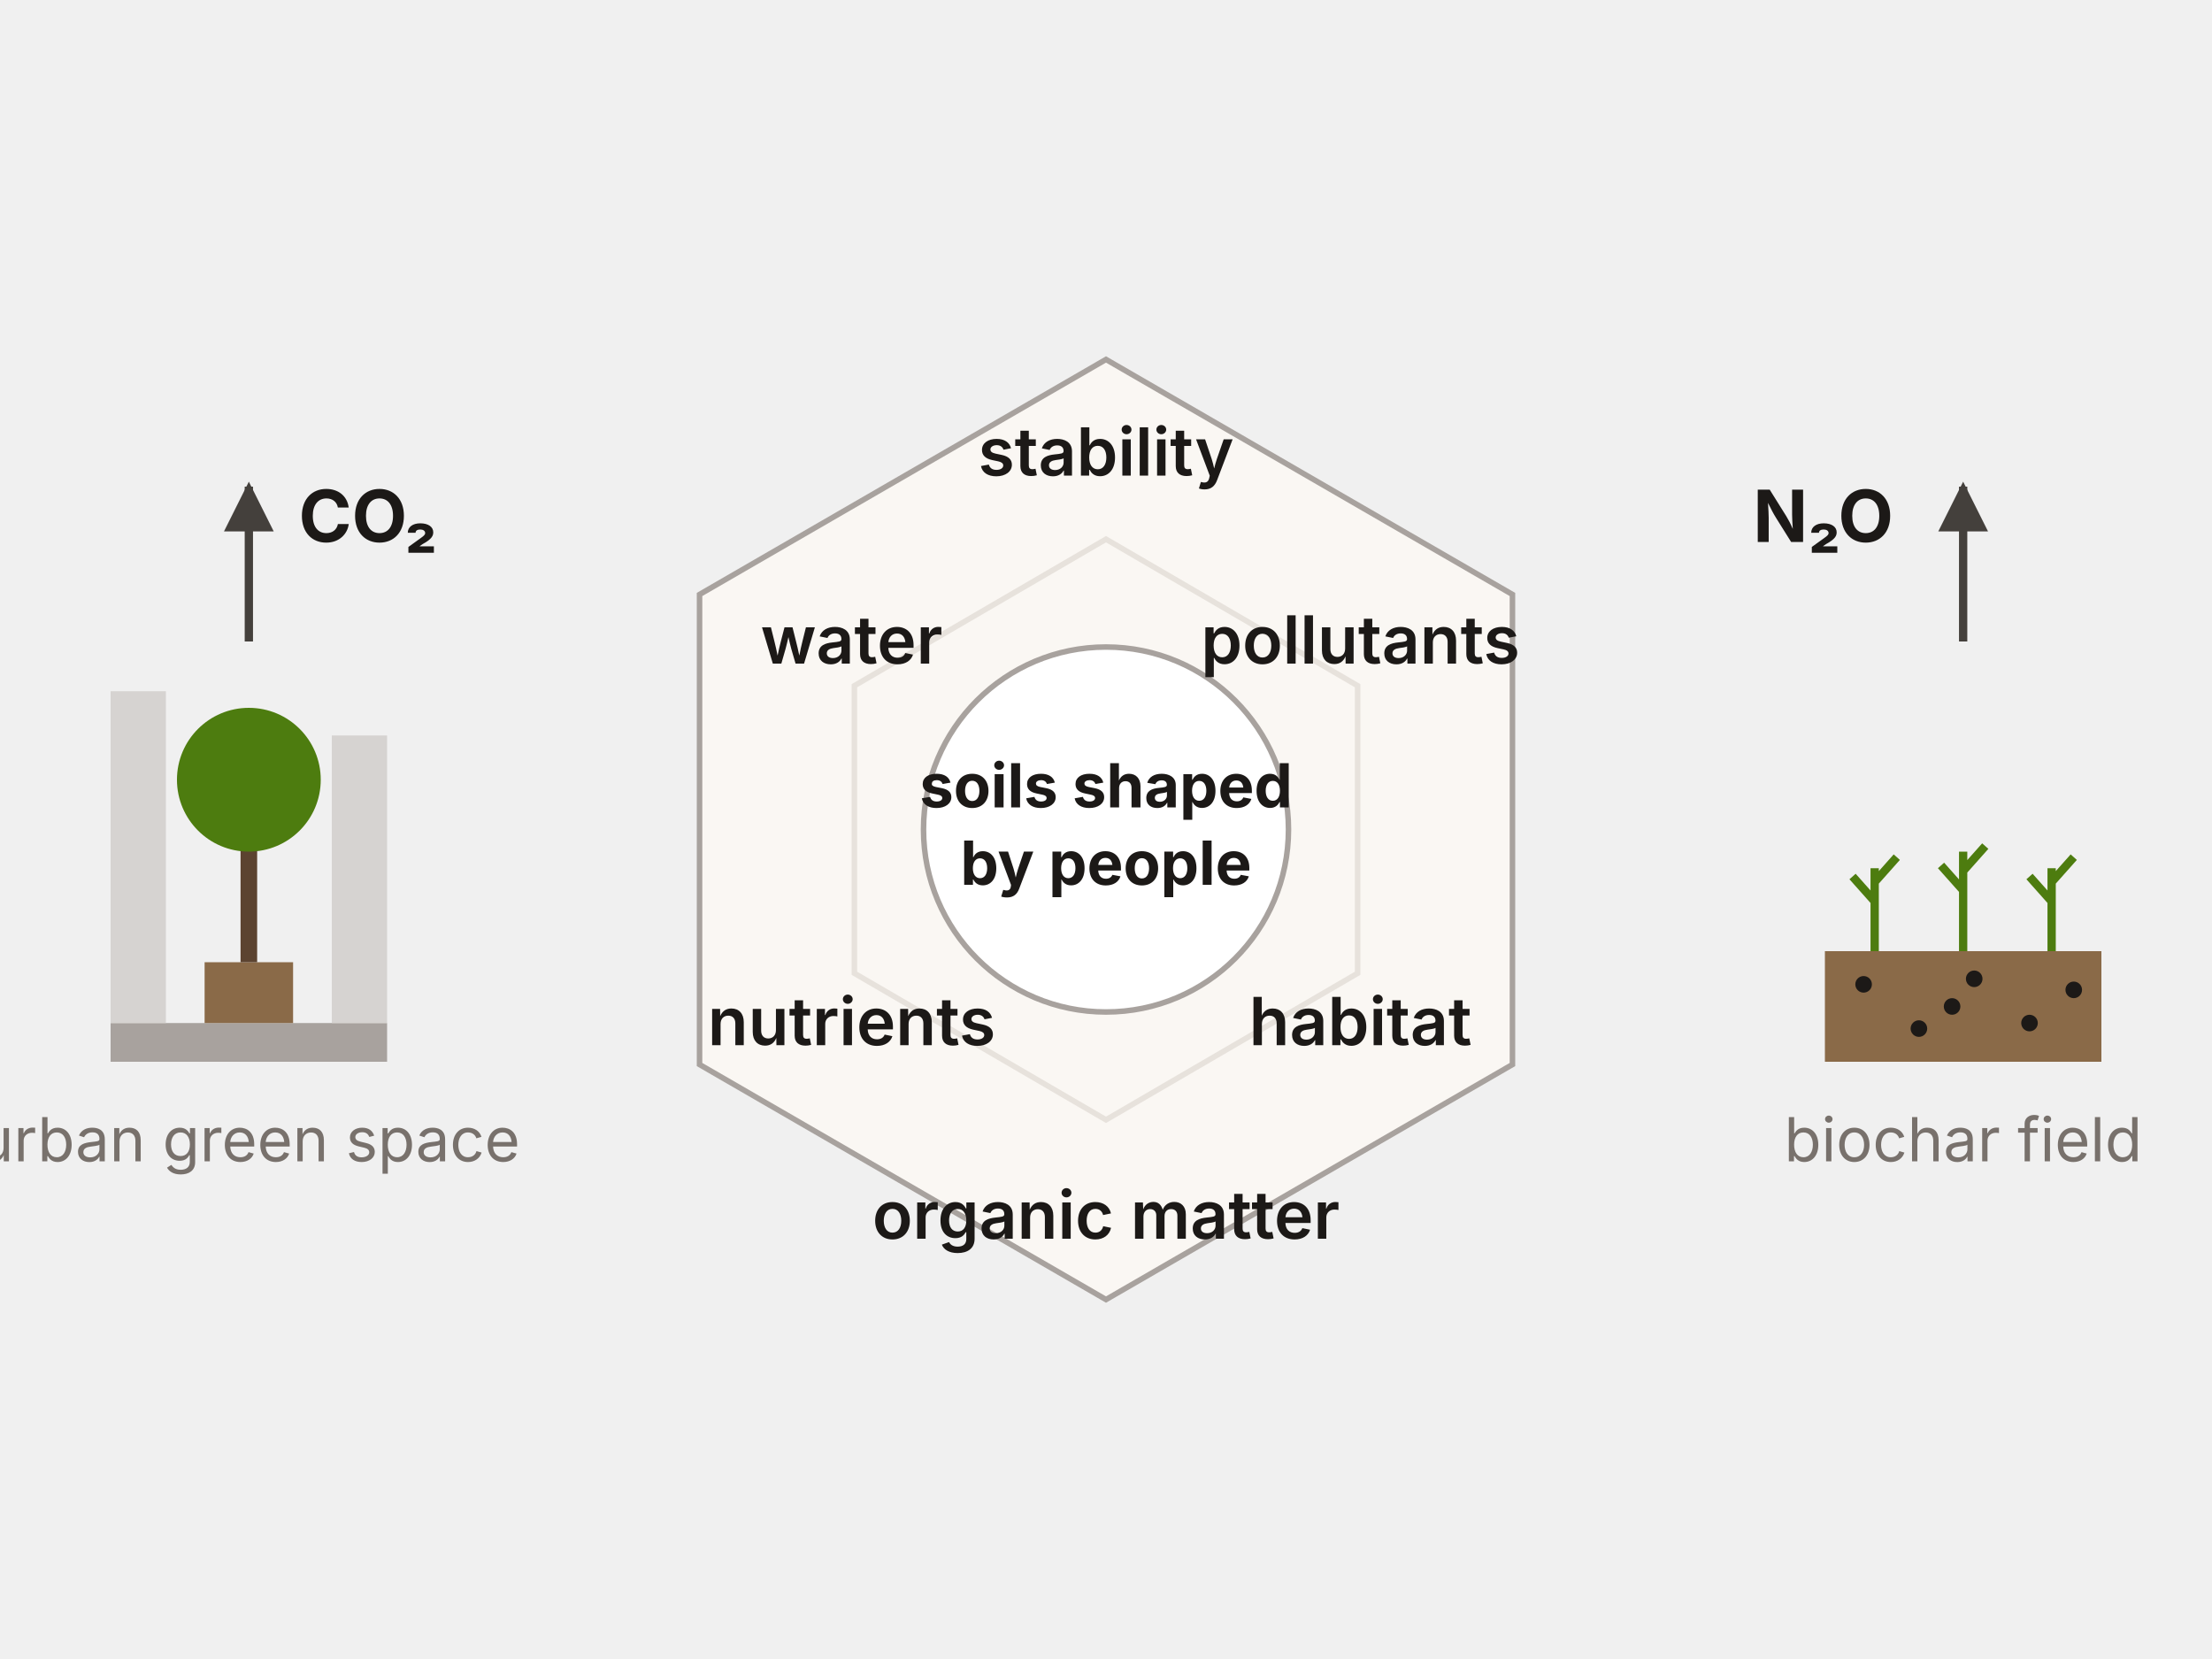
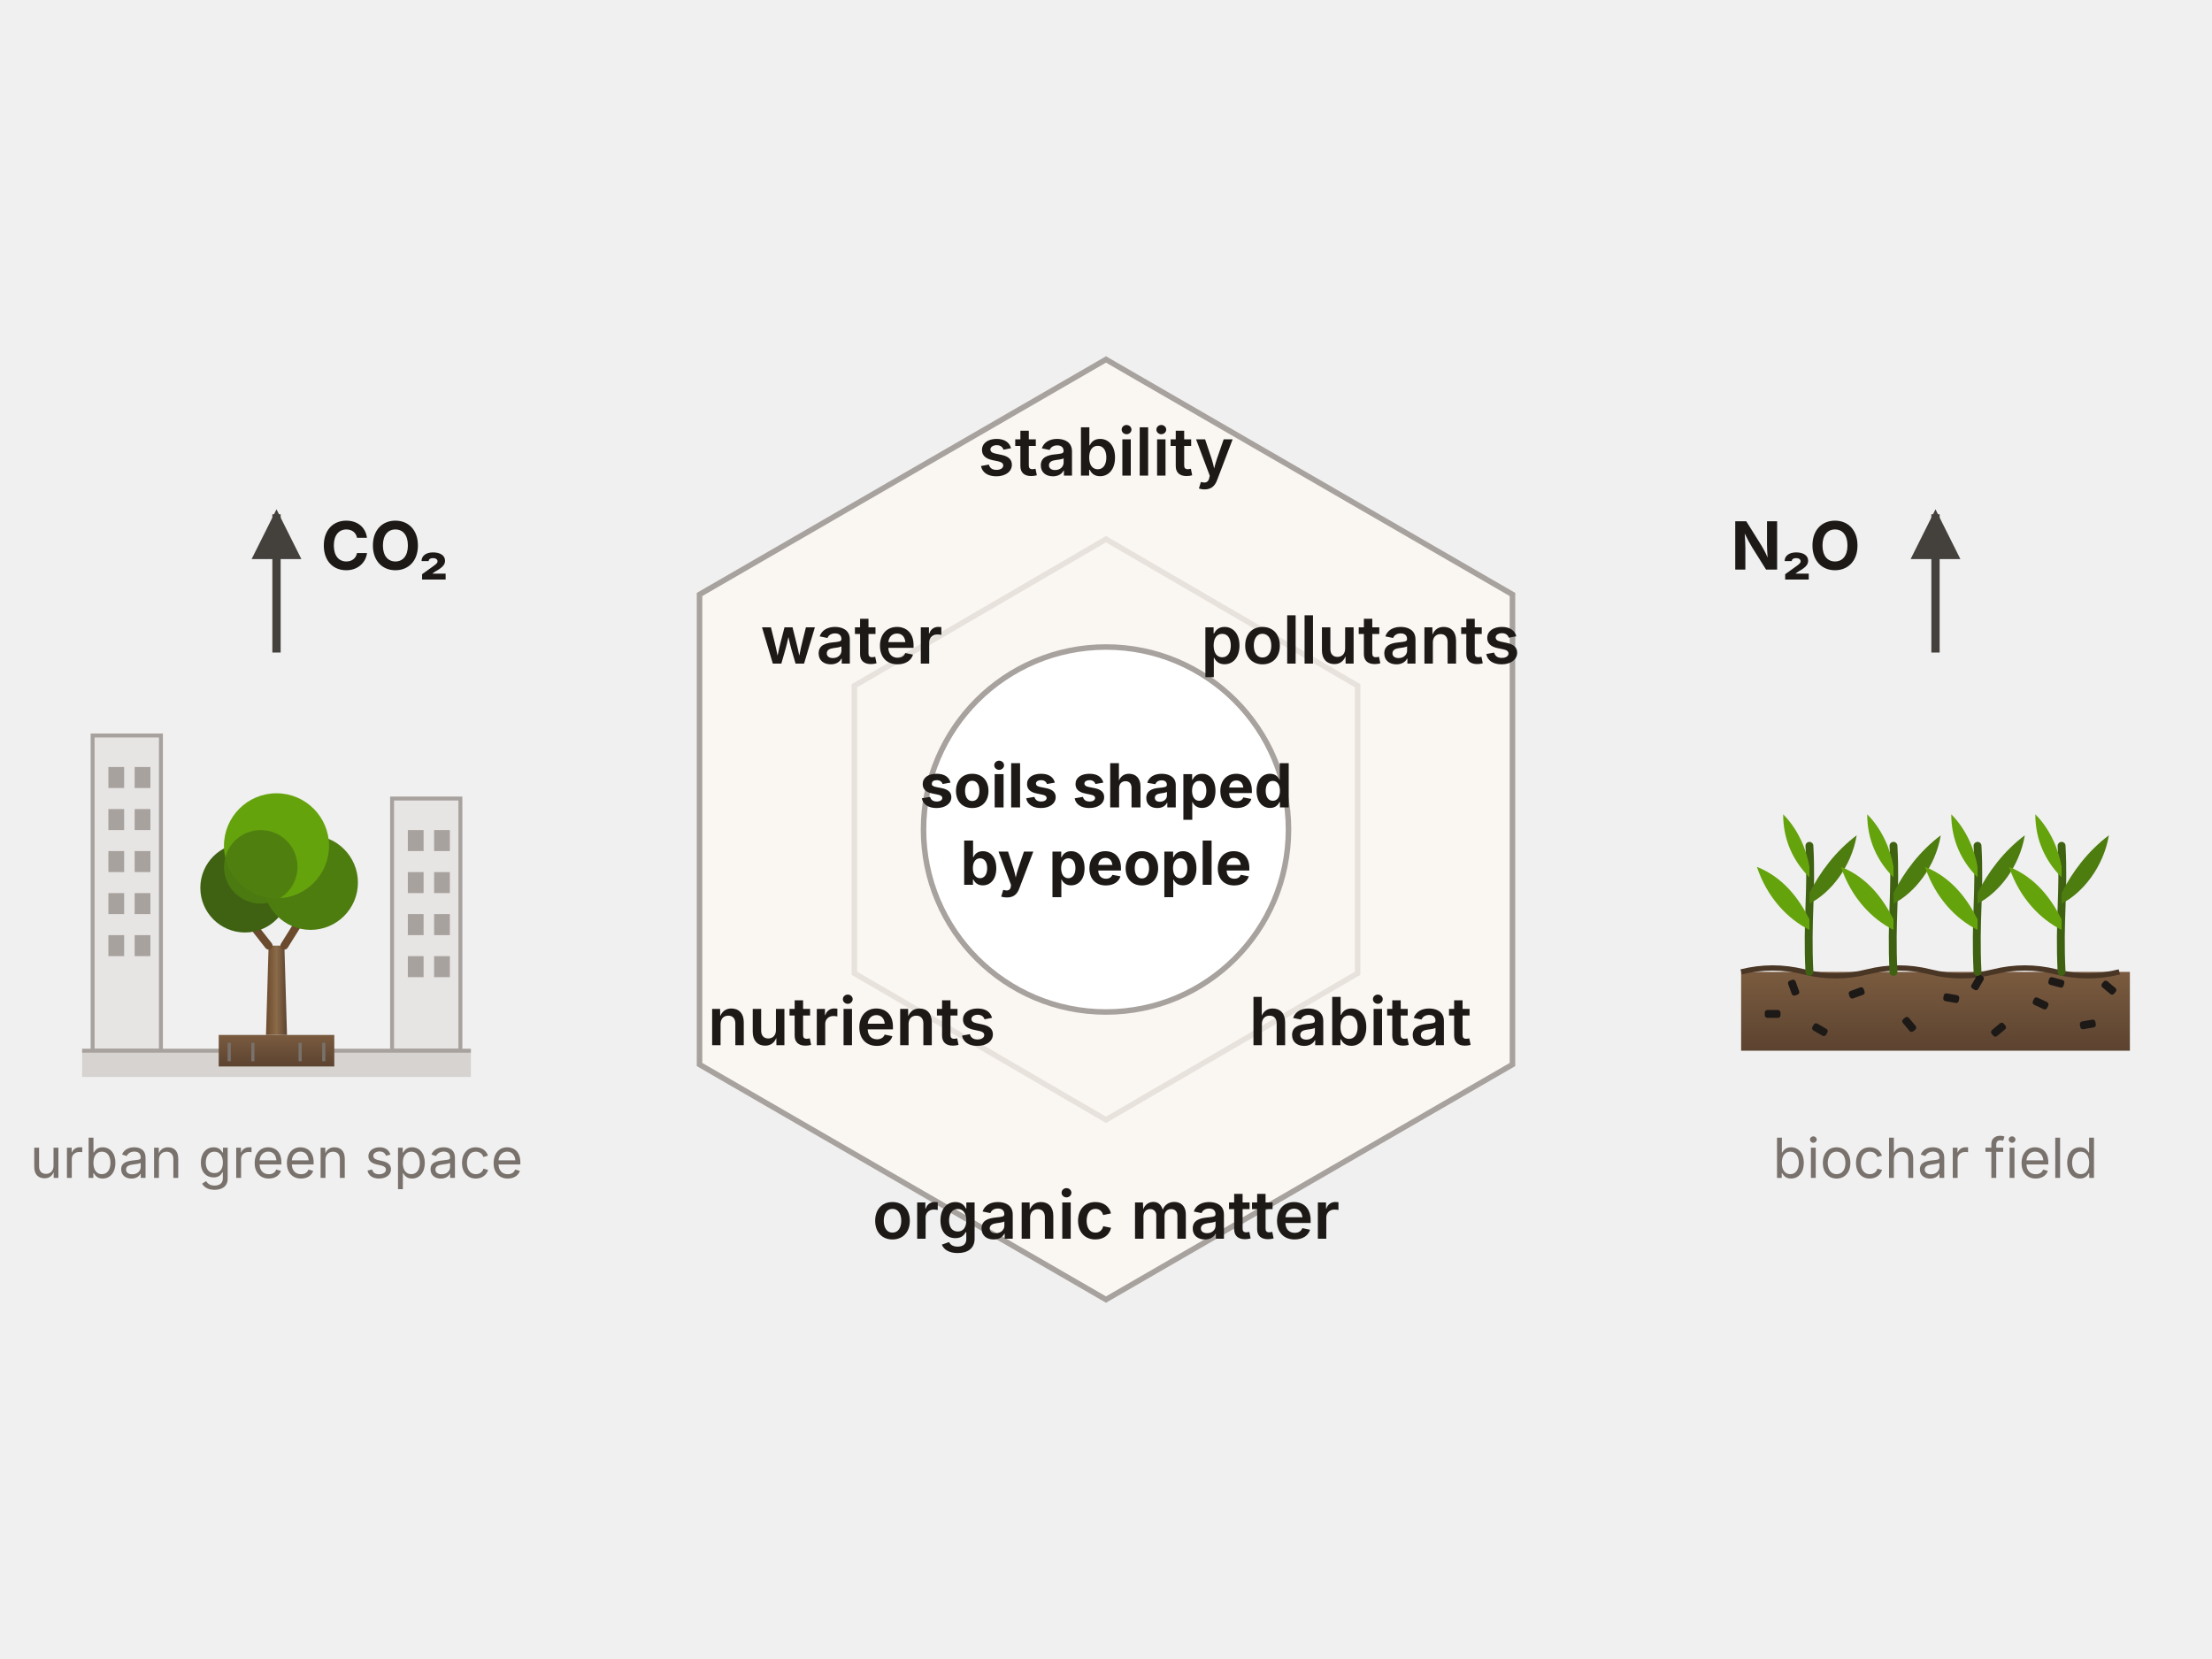
<svg xmlns="http://www.w3.org/2000/svg" viewBox="0 0 800 600" font-family="Inter, Helvetica, Arial, sans-serif" fill="#1c1917">
  <defs>
    <marker id="ah" viewBox="0 0 10 10" refX="9" refY="5" markerWidth="6" markerHeight="6" orient="auto-start-reverse">
      <path d="M0 0 L10 5 L0 10 z" fill="#44403c" />
    </marker>
+     <marker id="ahg" viewBox="0 0 10 10" refX="9" refY="5" markerWidth="6" markerHeight="6" orient="auto-start-reverse">
+       <path d="M0 0 L10 5 L0 10 z" fill="#4d7c0f" />
+     </marker>
+     <marker id="ahb" viewBox="0 0 10 10" refX="9" refY="5" markerWidth="6" markerHeight="6" orient="auto-start-reverse">
+       <path d="M0 0 L10 5 L0 10 z" fill="#2563eb" />
+     </marker>
+     <marker id="aha" viewBox="0 0 10 10" refX="9" refY="5" markerWidth="6" markerHeight="6" orient="auto-start-reverse">
+       <path d="M0 0 L10 5 L0 10 z" fill="#7c4a1e" />
+     </marker>
+     <linearGradient id="trunk" x1="0" x2="1">
+       <stop offset="0" stop-color="#6b4a2e" />
+       <stop offset=".5" stop-color="#8a6a48" />
+       <stop offset="1" stop-color="#5c4330" />
+     </linearGradient>
+     <linearGradient id="core" x1="0" x2="1">
+       <stop offset="0" stop-color="#6e5139" />
+       <stop offset=".45" stop-color="#9c7a55" />
+       <stop offset="1" stop-color="#5c4330" />
+     </linearGradient>
+     <linearGradient id="coretop" x1="0" x2="1">
+       <stop offset="0" stop-color="#3f2d20" />
+       <stop offset=".45" stop-color="#5c4330" />
+       <stop offset="1" stop-color="#33241a" />
+     </linearGradient>
+     <linearGradient id="soilg" x1="0" y1="0" x2="0" y2="1">
+       <stop offset="0" stop-color="#7a5b3f" />
+       <stop offset="1" stop-color="#5c4330" />
+     </linearGradient>
  </defs>
  <g transform="translate(400 300)">
    <polygon points="0,-170 147,-85 147,85 0,170 -147,85 -147,-85" fill="#faf7f3" stroke="#a8a29e" stroke-width="2" />
    <polygon points="0,-105 91,-52 91,52 0,105 -91,52 -91,-52" fill="none" stroke="#e7e2dc" stroke-width="2" />
    <circle cx="0" cy="0" r="66" fill="#fff" stroke="#a8a29e" stroke-width="2" />
    <g font-size="22" font-weight="700" text-anchor="middle">
      <text x="0" y="-8">soils shaped</text>
      <text x="0" y="20">by people</text>
    </g>
  </g>
  <g font-size="24" text-anchor="middle" font-weight="600">
    <text x="400" y="172">stability</text>
    <text x="492" y="240">pollutants</text>
    <text x="492" y="378">habitat</text>
    <text x="400" y="448">organic matter</text>
    <text x="308" y="378">nutrients</text>
    <text x="308" y="240">water</text>
  </g>
-   <g transform="translate(40 330)">
-     <rect x="0" y="40" width="100" height="14" fill="#a8a29e" />
-     <rect x="34" y="18" width="32" height="22" fill="#8a6a48" />
-     <rect x="47" y="-36" width="6" height="54" fill="#5c4330" />
-     <circle cx="50" cy="-48" r="26" fill="#4d7c0f" />
-     <rect x="0" y="-80" width="20" height="120" fill="#d6d3d1" />
-     <rect x="80" y="-64" width="20" height="104" fill="#d6d3d1" />
+   <g transform="translate(100 380) scale(0.95)">
+     <rect x="-70" y="-120" width="26" height="120" fill="#e7e5e4" stroke="#a8a29e" stroke-width="1.5" />
+     <g fill="#a8a29e">
+       <rect x="-64" y="-108" width="6" height="8" />
+       <rect x="-54" y="-108" width="6" height="8" />
+       <rect x="-64" y="-92" width="6" height="8" />
+       <rect x="-54" y="-92" width="6" height="8" />
+       <rect x="-64" y="-76" width="6" height="8" />
+       <rect x="-54" y="-76" width="6" height="8" />
+       <rect x="-64" y="-60" width="6" height="8" />
+       <rect x="-54" y="-60" width="6" height="8" />
+       <rect x="-64" y="-44" width="6" height="8" />
+       <rect x="-54" y="-44" width="6" height="8" />
+     </g>
+     <rect x="44" y="-96" width="26" height="96" fill="#e7e5e4" stroke="#a8a29e" stroke-width="1.5" />
+     <g fill="#a8a29e">
+       <rect x="50" y="-84" width="6" height="8" />
+       <rect x="60" y="-84" width="6" height="8" />
+       <rect x="50" y="-68" width="6" height="8" />
+       <rect x="60" y="-68" width="6" height="8" />
+       <rect x="50" y="-52" width="6" height="8" />
+       <rect x="60" y="-52" width="6" height="8" />
+       <rect x="50" y="-36" width="6" height="8" />
+       <rect x="60" y="-36" width="6" height="8" />
+     </g>
+     <rect x="-74" y="0" width="148" height="10" fill="#d6d3d1" />
+     <line x1="-74" y1="0" x2="74" y2="0" stroke="#a8a29e" stroke-width="1.5" />
+     <rect x="-22" y="-6" width="44" height="12" fill="url(#soilg)" />
+     <g stroke="#78716c" stroke-width="1.2">
+       <line x1="-18" y1="-3" x2="-18" y2="4" />
+       <line x1="-9" y1="-3" x2="-9" y2="4" />
+       <line x1="9" y1="-3" x2="9" y2="4" />
+       <line x1="18" y1="-3" x2="18" y2="4" />
+     </g>
+     <path d="M-4 -6 L-3 -40 L3 -40 L4 -6 Z" fill="url(#trunk)" />
+     <path d="M-3 -40 L-14 -54 M3 -40 L13 -56" stroke="#6b4a2e" stroke-width="3" stroke-linecap="round" />
+     <circle cx="-12" cy="-62" r="17" fill="#3f6212" />
+     <circle cx="13" cy="-64" r="18" fill="#4d7c0f" />
+     <circle cx="0" cy="-78" r="20" fill="#65a30d" />
+     <circle cx="-6" cy="-70" r="14" fill="#4d7c0f" opacity=".9" />
  </g>
-   <g transform="translate(660 330)">
-     <rect x="0" y="14" width="100" height="40" fill="#8a6a48" />
-     <g fill="#1c1917">
-       <circle cx="14" cy="26" r="3" />
-       <circle cx="34" cy="42" r="3" />
-       <circle cx="54" cy="24" r="3" />
-       <circle cx="74" cy="40" r="3" />
-       <circle cx="90" cy="28" r="3" />
-       <circle cx="46" cy="34" r="3" />
-     </g>
-     <g stroke="#4d7c0f" stroke-width="3" fill="none">
-       <path d="M18 14 v-30 m0 12 l-8 -9 m8 2 l8 -9" />
-       <path d="M50 14 v-36 m0 14 l-8 -9 m8 2 l8 -9" />
-       <path d="M82 14 v-30 m0 12 l-8 -9 m8 2 l8 -9" />
-     </g>
+   <g transform="translate(700 380) scale(0.95)">
+     <rect x="-74" y="-30" width="148" height="30" fill="url(#soilg)" />
+     <path d="M-74 -30 q 12 -3 24 0 t 24 0 t 24 0 t 24 0 t 24 0 t 24 0" fill="none" stroke="#4a3625" stroke-width="2" />
+     <rect x="-65" y="-15.5" width="6" height="3" rx="1" fill="#1c1917" transform="rotate(0 -62 -14)" />
+     <rect x="-47" y="-9.5" width="6" height="3" rx="1" fill="#1c1917" transform="rotate(30 -44 -8)" />
+     <rect x="-33" y="-23.5" width="6" height="3" rx="1" fill="#1c1917" transform="rotate(-20 -30 -22)" />
+     <rect x="-13" y="-11.5" width="6" height="3" rx="1" fill="#1c1917" transform="rotate(50 -10 -10)" />
+     <rect x="3" y="-21.5" width="6" height="3" rx="1" fill="#1c1917" transform="rotate(10 6 -20)" />
+     <rect x="21" y="-9.5" width="6" height="3" rx="1" fill="#1c1917" transform="rotate(-40 24 -8)" />
+     <rect x="37" y="-19.5" width="6" height="3" rx="1" fill="#1c1917" transform="rotate(25 40 -18)" />
+     <rect x="55" y="-11.5" width="6" height="3" rx="1" fill="#1c1917" transform="rotate(-10 58 -10)" />
+     <rect x="63" y="-25.5" width="6" height="3" rx="1" fill="#1c1917" transform="rotate(40 66 -24)" />
+     <rect x="-57" y="-25.5" width="6" height="3" rx="1" fill="#1c1917" transform="rotate(70 -54 -24)" />
+     <rect x="13" y="-27.5" width="6" height="3" rx="1" fill="#1c1917" transform="rotate(-60 16 -26)" />
+     <rect x="43" y="-27.5" width="6" height="3" rx="1" fill="#1c1917" transform="rotate(15 46 -26)" />
+     <path d="M-48 -30 C -49 -50, -47 -60, -48 -78" fill="none" stroke="#3f6212" stroke-width="3" stroke-linecap="round" />
+     <path d="M-48 -46 C -56 -50, -64 -58, -68 -70 C -58 -66, -52 -58, -48 -50 Z" fill="#65a30d" />
+     <path d="M-48 -56 C -40 -60, -32 -70, -30 -82 C -38 -76, -44 -68, -48 -60 Z" fill="#4d7c0f" />
+     <path d="M-48 -66 C -54 -72, -58 -80, -58 -90 C -52 -84, -49 -76, -48 -70 Z" fill="#65a30d" />
+     <path d="M-16 -30 C -17 -50, -15 -60, -16 -78" fill="none" stroke="#3f6212" stroke-width="3" stroke-linecap="round" />
+     <path d="M-16 -46 C -24 -50, -32 -58, -36 -70 C -26 -66, -20 -58, -16 -50 Z" fill="#65a30d" />
+     <path d="M-16 -56 C -8 -60, 0 -70, 2 -82 C -6 -76, -12 -68, -16 -60 Z" fill="#4d7c0f" />
+     <path d="M-16 -66 C -22 -72, -26 -80, -26 -90 C -20 -84, -17 -76, -16 -70 Z" fill="#65a30d" />
+     <path d="M16 -30 C 15 -50, 17 -60, 16 -78" fill="none" stroke="#3f6212" stroke-width="3" stroke-linecap="round" />
+     <path d="M16 -46 C 8 -50, 0 -58, -4 -70 C 6 -66, 12 -58, 16 -50 Z" fill="#65a30d" />
+     <path d="M16 -56 C 24 -60, 32 -70, 34 -82 C 26 -76, 20 -68, 16 -60 Z" fill="#4d7c0f" />
+     <path d="M16 -66 C 10 -72, 6 -80, 6 -90 C 12 -84, 15 -76, 16 -70 Z" fill="#65a30d" />
+     <path d="M48 -30 C 47 -50, 49 -60, 48 -78" fill="none" stroke="#3f6212" stroke-width="3" stroke-linecap="round" />
+     <path d="M48 -46 C 40 -50, 32 -58, 28 -70 C 38 -66, 44 -58, 48 -50 Z" fill="#65a30d" />
+     <path d="M48 -56 C 56 -60, 64 -70, 66 -82 C 58 -76, 52 -68, 48 -60 Z" fill="#4d7c0f" />
+     <path d="M48 -66 C 42 -72, 38 -80, 38 -90 C 44 -84, 47 -76, 48 -70 Z" fill="#65a30d" />
  </g>
-   <g font-size="26" font-weight="700">
-     <line x1="90" y1="232" x2="90" y2="176" stroke="#44403c" stroke-width="3" marker-end="url(#ah)" />
-     <text x="108" y="196">CO₂</text>
-     <line x1="710" y1="232" x2="710" y2="176" stroke="#44403c" stroke-width="3" marker-end="url(#ah)" />
-     <text x="634" y="196">N₂O</text>
+   <g font-size="24" font-weight="700">
+     <line x1="100" y1="236" x2="100" y2="186" stroke="#44403c" stroke-width="3" marker-end="url(#ah)" />
+     <text x="116" y="206">CO₂</text>
+     <line x1="700" y1="236" x2="700" y2="186" stroke="#44403c" stroke-width="3" marker-end="url(#ah)" />
+     <text x="626" y="206">N₂O</text>
  </g>
-   <g font-size="22" text-anchor="middle" fill="#78716c">
-     <text x="90" y="420">urban green space</text>
-     <text x="710" y="420">biochar field</text>
+   <g font-size="20" text-anchor="middle" fill="#78716c">
+     <text x="100" y="426">urban green space</text>
+     <text x="700" y="426">biochar field</text>
  </g>
</svg>
